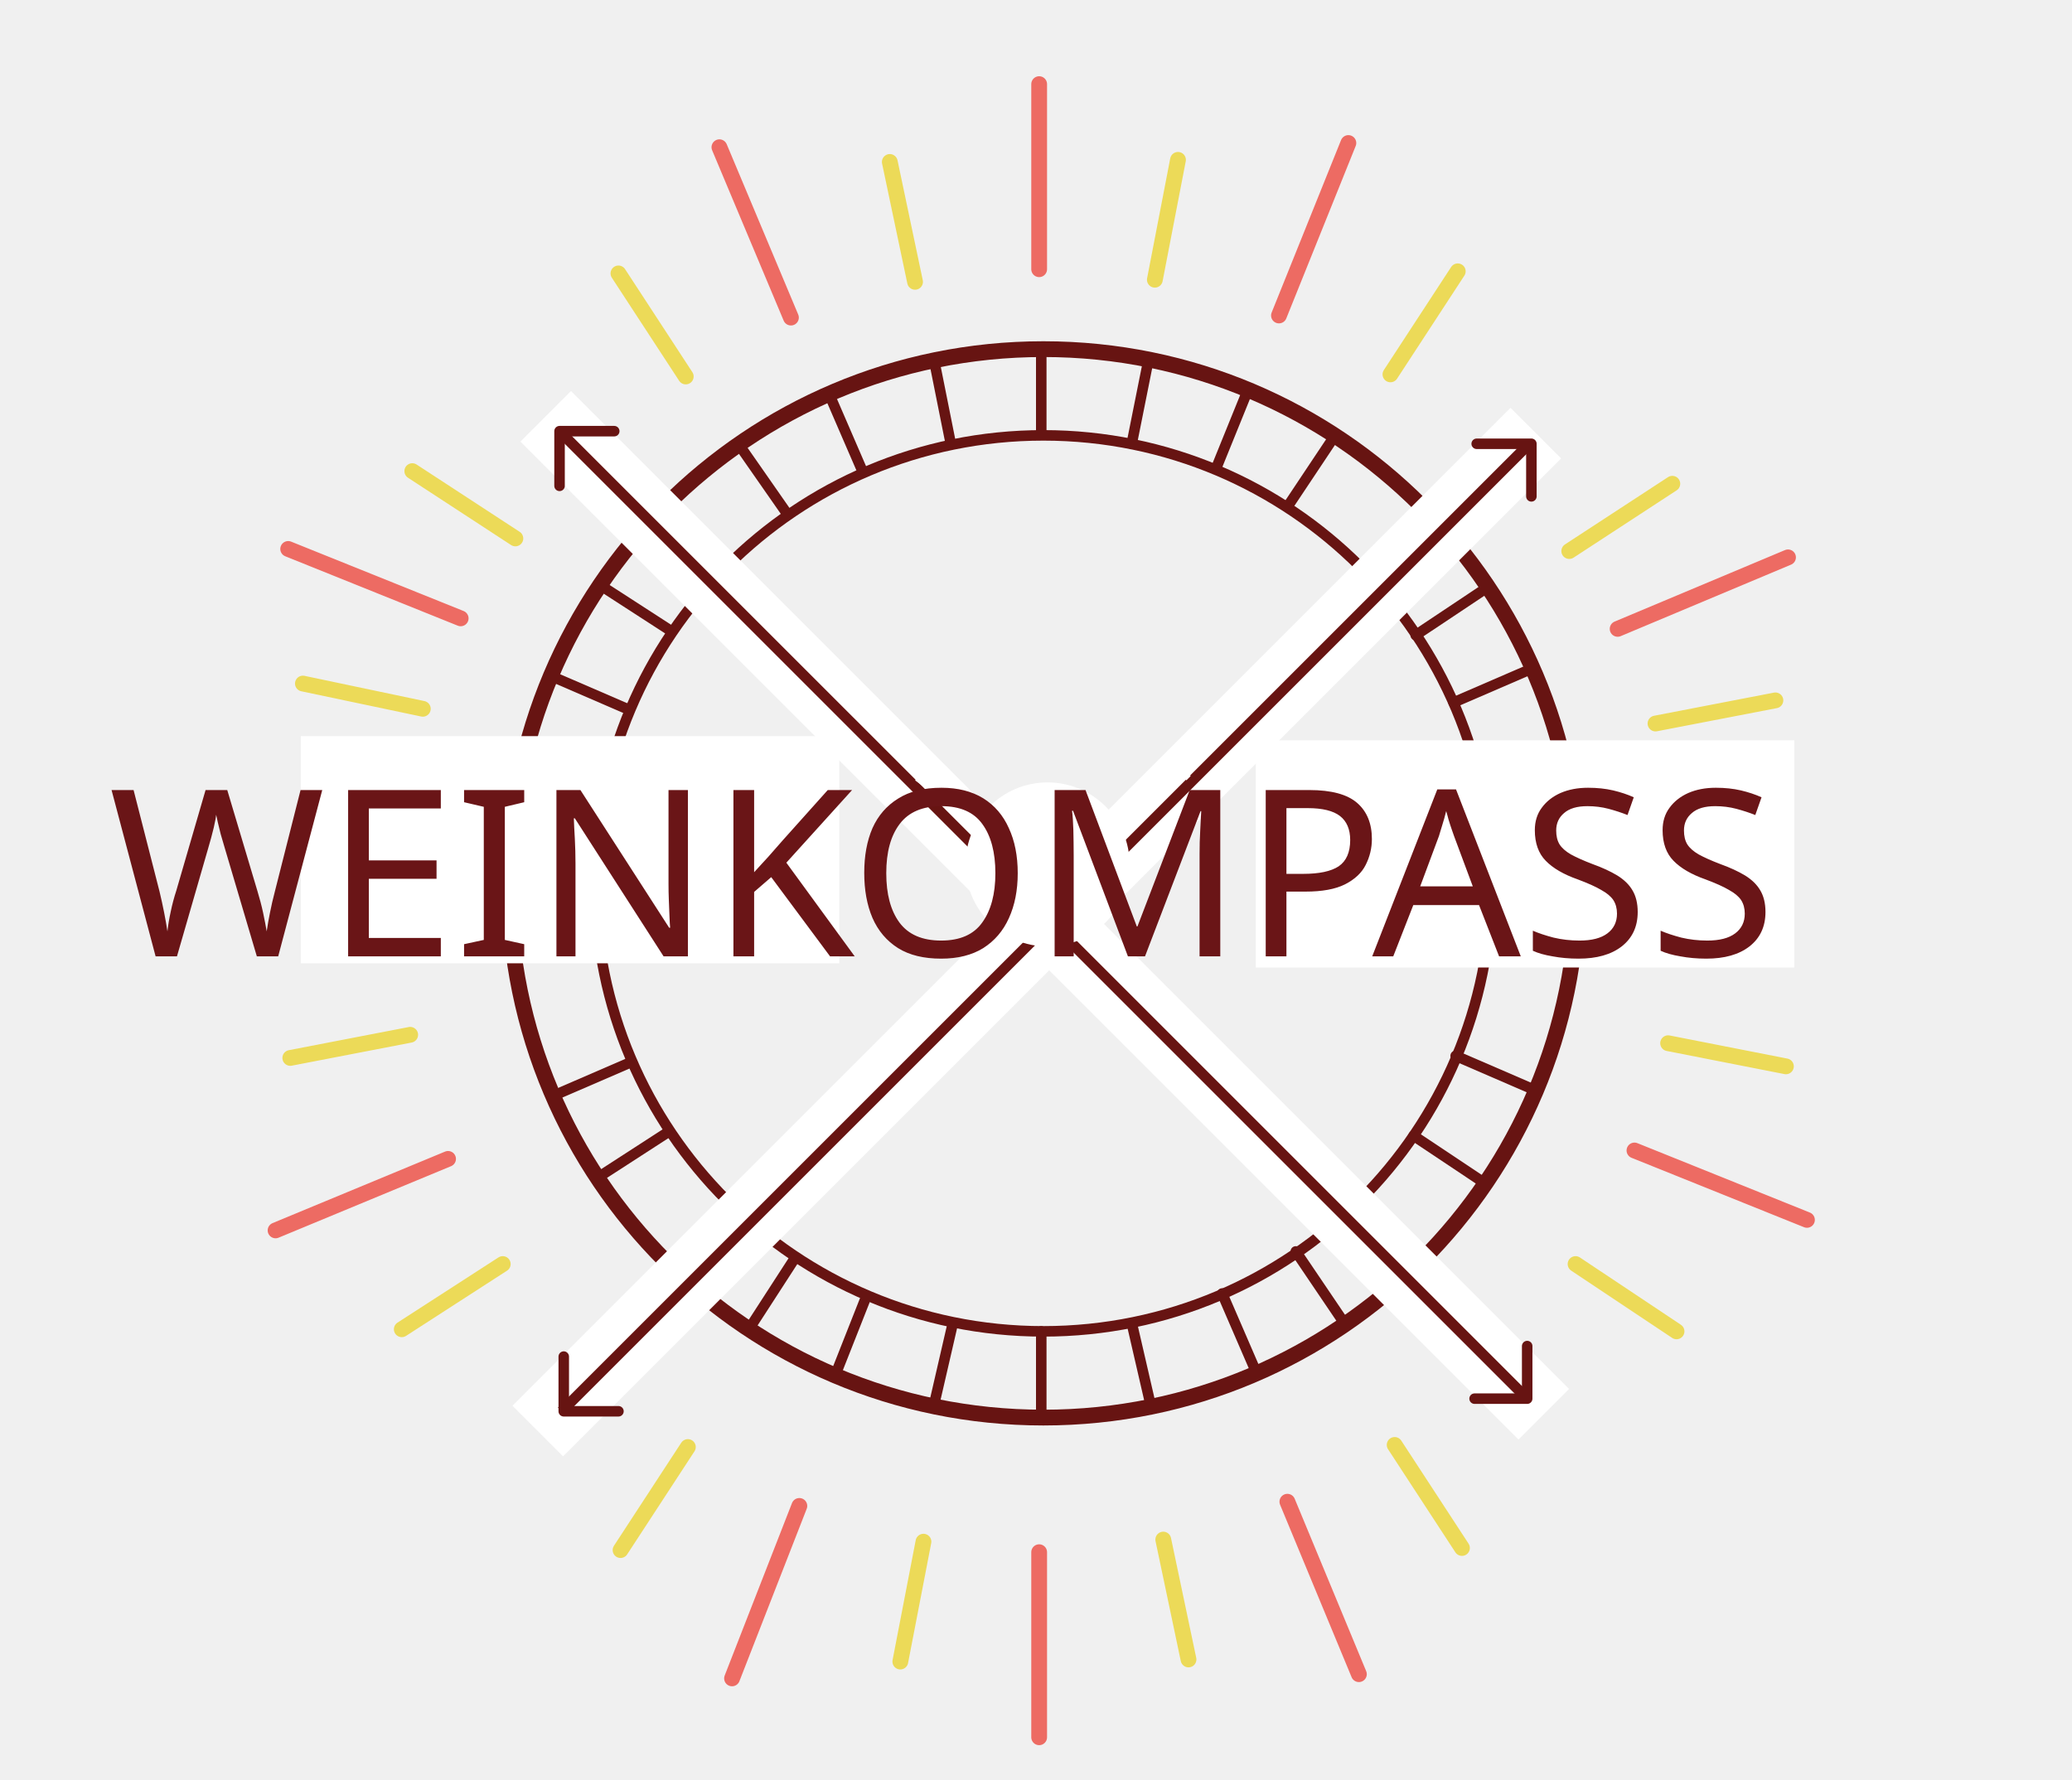
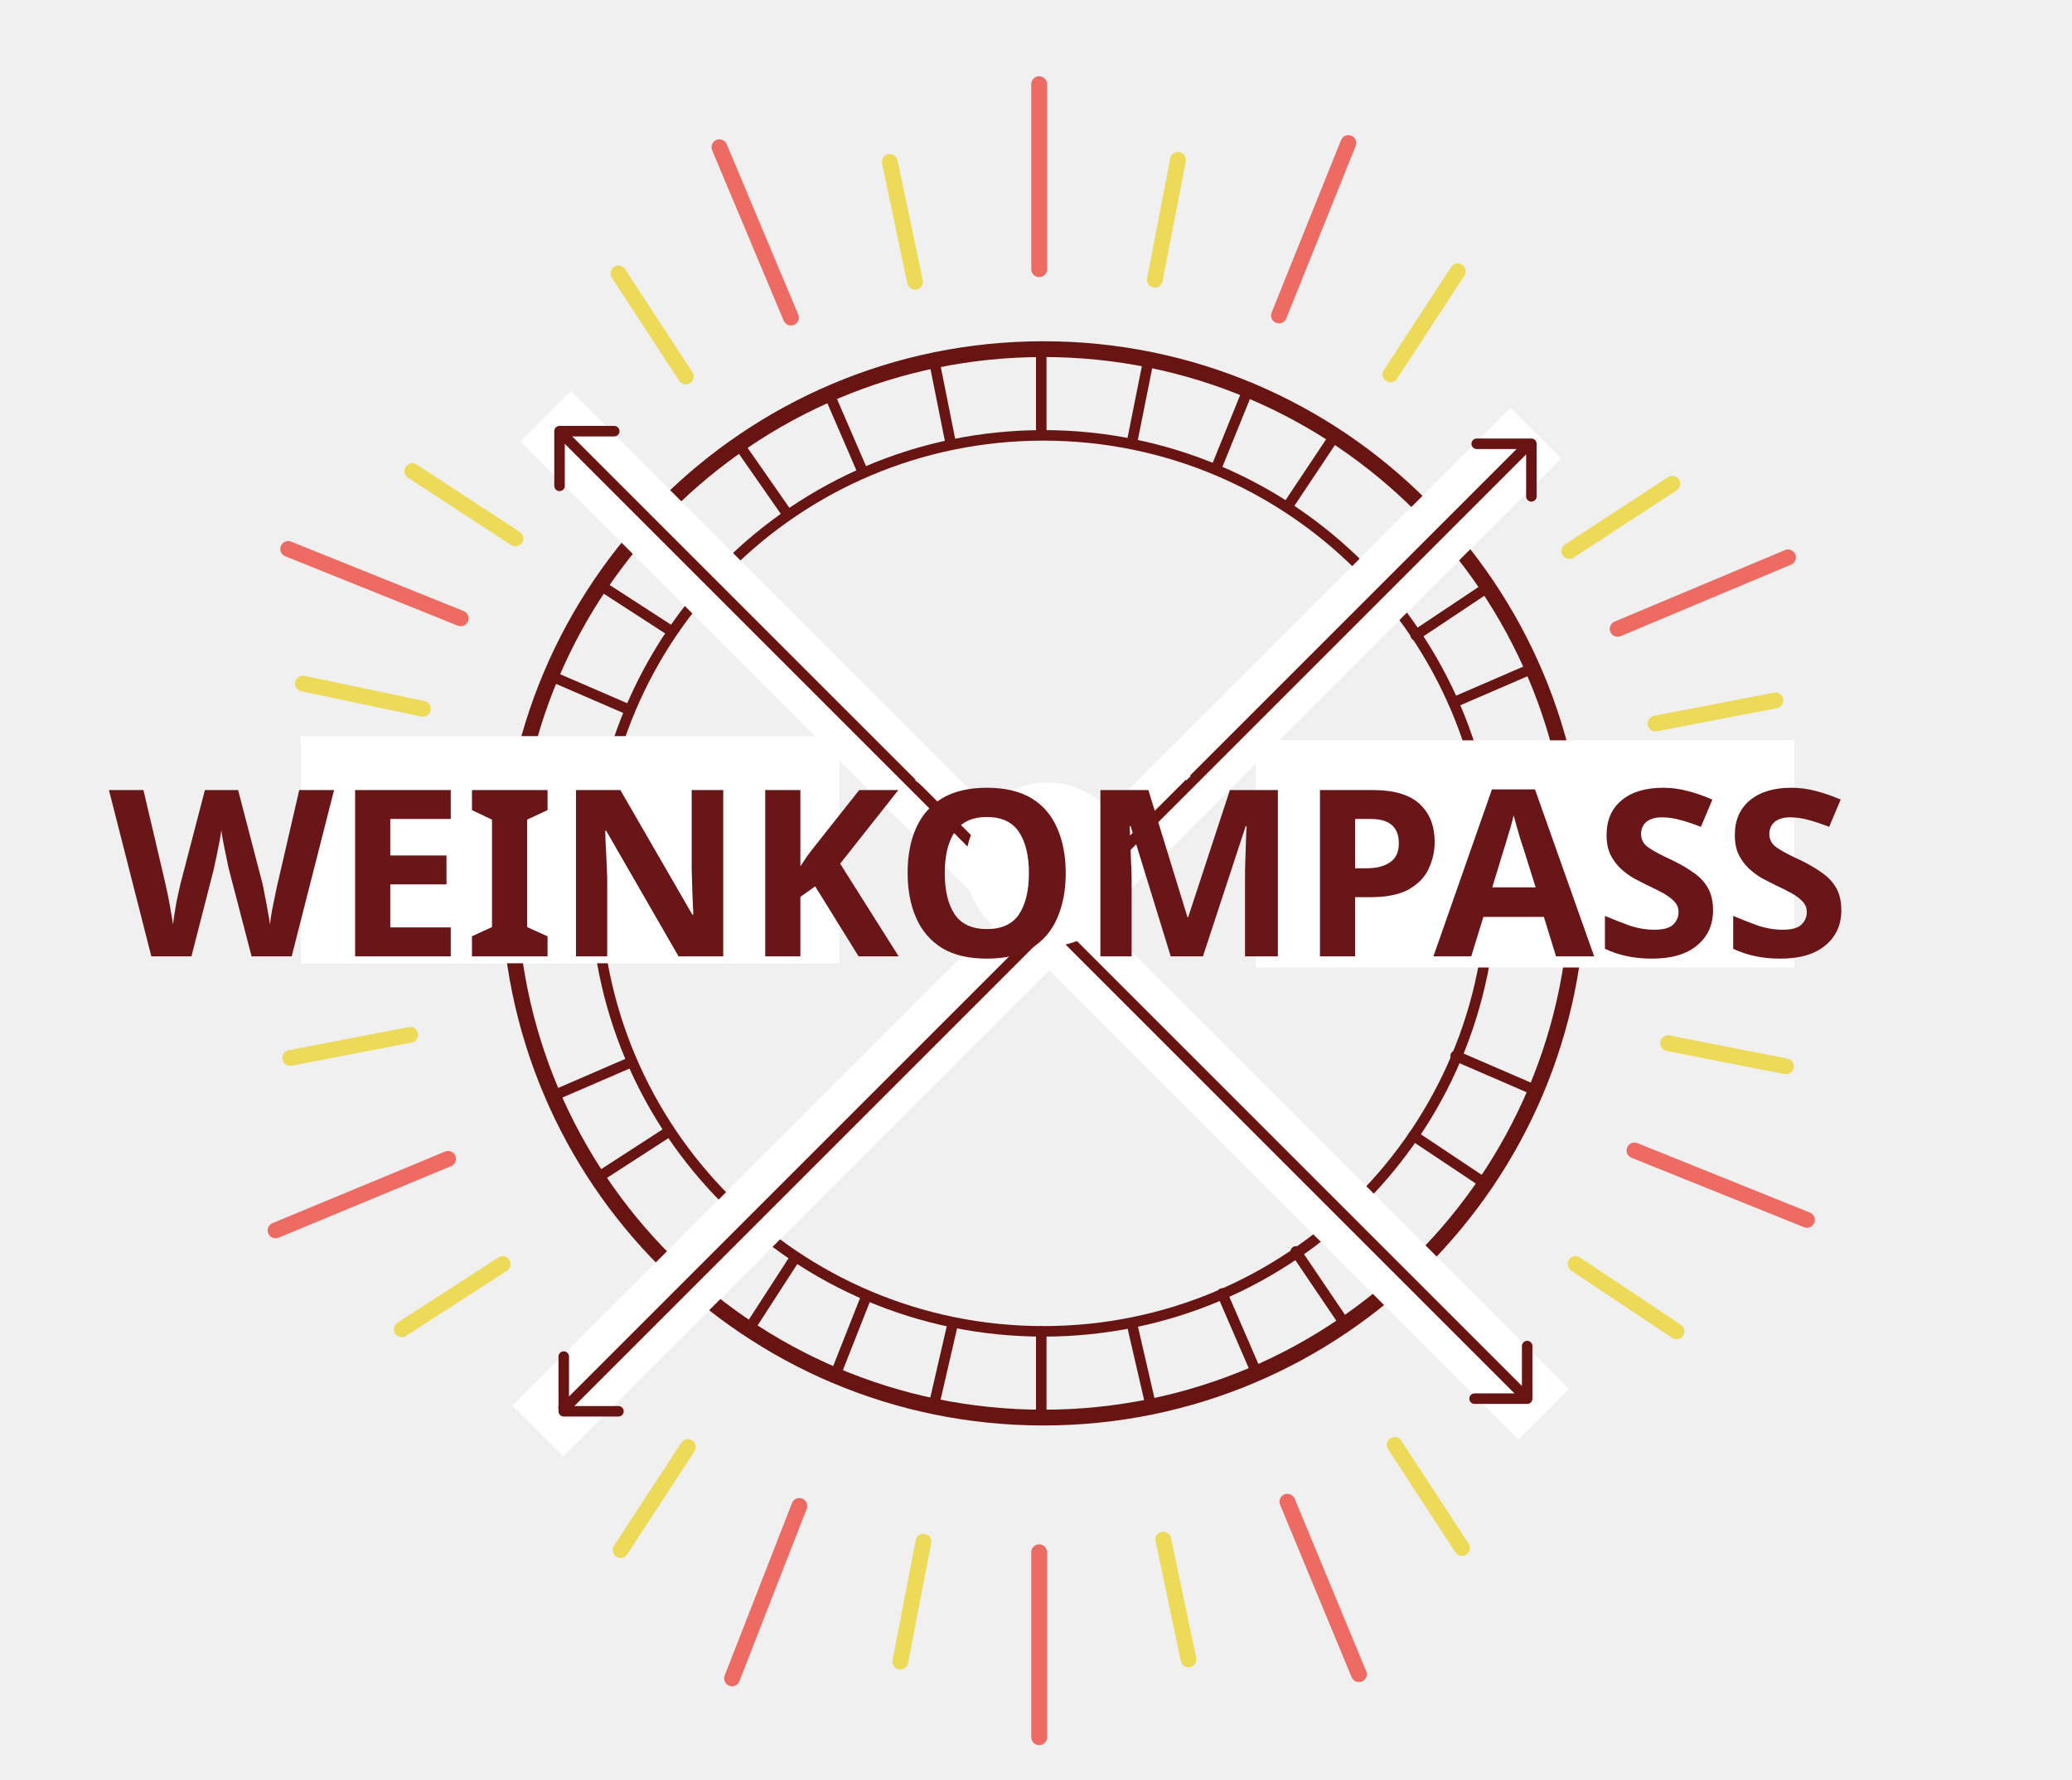
<svg xmlns="http://www.w3.org/2000/svg" version="1.1" id="Ebene_1" x="0px" y="0px" viewBox="0 0 98.5 84.6" style="enable-background:new 0 0 98.5 84.6;" xml:space="preserve">
  <style type="text/css">
	.st0tt{fill:none;stroke:#ED6B63;stroke-width:0.75;stroke-linecap:round;stroke-linejoin:round;stroke-miterlimit:10;}
	.st1{fill:none;stroke:#ECDA58;stroke-width:0.75;stroke-linecap:round;stroke-linejoin:round;stroke-miterlimit:10;}
	.st2{fill:none;stroke:#671412;stroke-width:0.75;stroke-miterlimit:10;}
	.st3{fill:none;stroke:#671412;stroke-width:0.5;stroke-miterlimit:10;}
	.st4{fill:#FFFFFF;}
	.st5{fill:#E9D952;stroke:#671412;stroke-width:0.5;stroke-miterlimit:10;}
	.st6{fill:none;stroke:#671412;stroke-width:0.5;stroke-linecap:round;stroke-linejoin:round;stroke-miterlimit:10;}
	.st7{fill:#6A1517;}
	.st8rr{font-family:'Semplicita', sans-serif;}
	.st9{font-size:11.066px;}
+ 	.st10{font-weight:bold;}
</style>
  <g>
    <line class="st0tt" x1="49.4" y1="12.8" x2="49.4" y2="4" />
    <line class="st0tt" x1="49.4" y1="82.6" x2="49.4" y2="73.8" />
    <line class="st0tt" x1="76.9" y1="29.9" x2="85" y2="26.5" />
    <line class="st0tt" x1="13.1" y1="58.5" x2="21.3" y2="55.1" />
    <line class="st0tt" x1="61.2" y1="71.4" x2="64.6" y2="79.6" />
    <line class="st0tt" x1="34.2" y1="7" x2="37.6" y2="15.1" />
    <line class="st0tt" x1="60.8" y1="15" x2="64.1" y2="6.8" />
    <line class="st0tt" x1="34.8" y1="79.8" x2="38" y2="71.6" />
    <line class="st0tt" x1="77.7" y1="54.7" x2="85.9" y2="58" />
    <line class="st0tt" x1="13.7" y1="26.1" x2="21.9" y2="29.4" />
    <g>
      <line class="st1" x1="54.9" y1="13.3" x2="56" y2="7.6" />
      <line class="st1" x1="42.8" y1="79" x2="43.9" y2="73.3" />
    </g>
    <g>
      <line class="st1" x1="66.1" y1="17.8" x2="69.3" y2="12.9" />
      <line class="st1" x1="29.5" y1="73.7" x2="32.7" y2="68.8" />
    </g>
    <g>
      <line class="st1" x1="74.6" y1="26.2" x2="79.5" y2="23" />
      <line class="st1" x1="19.1" y1="63.2" x2="23.9" y2="60.1" />
    </g>
    <g>
      <line class="st1" x1="78.7" y1="34.4" x2="84.4" y2="33.3" />
      <line class="st1" x1="13.8" y1="50.3" x2="19.5" y2="49.2" />
    </g>
    <g>
      <line class="st1" x1="79.3" y1="49.6" x2="84.9" y2="50.7" />
      <line class="st1" x1="14.4" y1="32.5" x2="20.1" y2="33.7" />
    </g>
    <g>
      <line class="st1" x1="74.9" y1="60.1" x2="79.7" y2="63.3" />
      <line class="st1" x1="19.6" y1="22.4" x2="24.5" y2="25.6" />
    </g>
    <g>
      <line class="st1" x1="66.3" y1="68.7" x2="69.5" y2="73.6" />
      <line class="st1" x1="29.4" y1="13" x2="32.6" y2="17.9" />
    </g>
    <g>
      <line class="st1" x1="43.5" y1="13.4" x2="42.3" y2="7.7" />
      <line class="st1" x1="56.5" y1="78.9" x2="55.3" y2="73.2" />
    </g>
  </g>
  <circle class="st2" cx="49.6" cy="42" r="25.4" />
  <circle class="st3" cx="49.6" cy="42" r="21.3" />
  <rect x="16.1" y="41.8" transform="matrix(0.7071 0.7071 -0.7071 0.7071 45.3174 -22.3495)" class="st4" width="67.1" height="3.4" />
  <rect x="15.7" y="42.6" transform="matrix(0.7071 -0.7071 0.7071 0.7071 -16.861 47.8161)" class="st4" width="67.1" height="3.4" />
  <g>
    <line class="st5" x1="26.7" y1="67.1" x2="72.7" y2="21.1" />
    <polyline class="st6" points="70.2,21.1 72.8,21.1 72.8,23.6  " />
    <polyline class="st6" points="29.4,67.1 26.8,67.1 26.8,64.5  " />
  </g>
  <g>
    <line class="st5" x1="26.6" y1="20.5" x2="72.6" y2="66.5" />
    <polyline class="st6" points="72.6,64 72.6,66.5 70.1,66.5  " />
    <polyline class="st6" points="26.6,23.1 26.6,20.5 29.2,20.5  " />
  </g>
  <rect x="14.3" y="35" class="st4" width="25.6" height="10.8" />
  <g>
    <path class="st6" d="M74.4,47.6" />
  </g>
  <rect x="59.7" y="35.2" class="st4" width="25.6" height="10.8" />
  <g>
    <g>
      <line class="st6" x1="49.5" y1="20.6" x2="49.5" y2="16.6" />
      <line class="st6" x1="49.5" y1="67.4" x2="49.5" y2="63.3" />
    </g>
    <g>
      <line class="st6" x1="69.1" y1="33.4" x2="72.8" y2="31.8" />
      <line class="st6" x1="26.3" y1="52.1" x2="30" y2="50.5" />
    </g>
    <g>
      <line class="st6" x1="58.1" y1="61.5" x2="59.7" y2="65.2" />
      <line class="st6" x1="39.4" y1="18.7" x2="41" y2="22.4" />
    </g>
    <g>
      <line class="st6" x1="69.2" y1="50.2" x2="72.9" y2="51.8" />
      <line class="st6" x1="26.1" y1="32.1" x2="29.8" y2="33.7" />
    </g>
    <g>
      <line class="st6" x1="41.2" y1="61.6" x2="39.7" y2="65.4" />
      <line class="st6" x1="59.3" y1="18.6" x2="57.8" y2="22.3" />
    </g>
    <g>
      <line class="st6" x1="53.8" y1="21.1" x2="54.6" y2="17.1" />
      <line class="st6" x1="44.4" y1="66.8" x2="45.3" y2="62.9" />
    </g>
    <g>
      <line class="st6" x1="45.2" y1="21.1" x2="44.4" y2="17.1" />
      <line class="st6" x1="54.7" y1="66.8" x2="53.8" y2="62.9" />
    </g>
    <g>
      <line class="st6" x1="61.2" y1="24.1" x2="63.4" y2="20.8" />
      <line class="st6" x1="35.6" y1="63.2" x2="37.8" y2="59.8" />
    </g>
    <g>
      <line class="st6" x1="67.3" y1="30.2" x2="70.6" y2="28" />
      <line class="st6" x1="28.4" y1="56" x2="31.8" y2="53.8" />
    </g>
    <g>
      <line class="st6" x1="37.4" y1="24.4" x2="35.1" y2="21.1" />
      <line class="st6" x1="63.9" y1="62.9" x2="61.6" y2="59.5" />
    </g>
    <g>
      <line class="st6" x1="67.2" y1="54" x2="70.5" y2="56.2" />
      <line class="st6" x1="28.5" y1="27.8" x2="31.9" y2="30" />
    </g>
  </g>
  <circle class="st4" cx="49.8" cy="41.1" r="3.9" />
-   <text transform="matrix(1 0 0 1 5.1785 45.4699)" class="st7 st8rr st9">WEINKOMPASS</text>
+   <text transform="matrix(1 0 0 1 5.1785 45.4699)" class="st7 st8rr st9 st10">WEINKOMPASS</text>
  <polygon class="st4" points="43.5,37.1 43.9,37.4 44.4,37 43.9,36.8 " />
  <polygon class="st4" points="56.5,37 56.4,37.1 56.2,36.9 56.5,36.7 56.6,36.9 " />
</svg>
